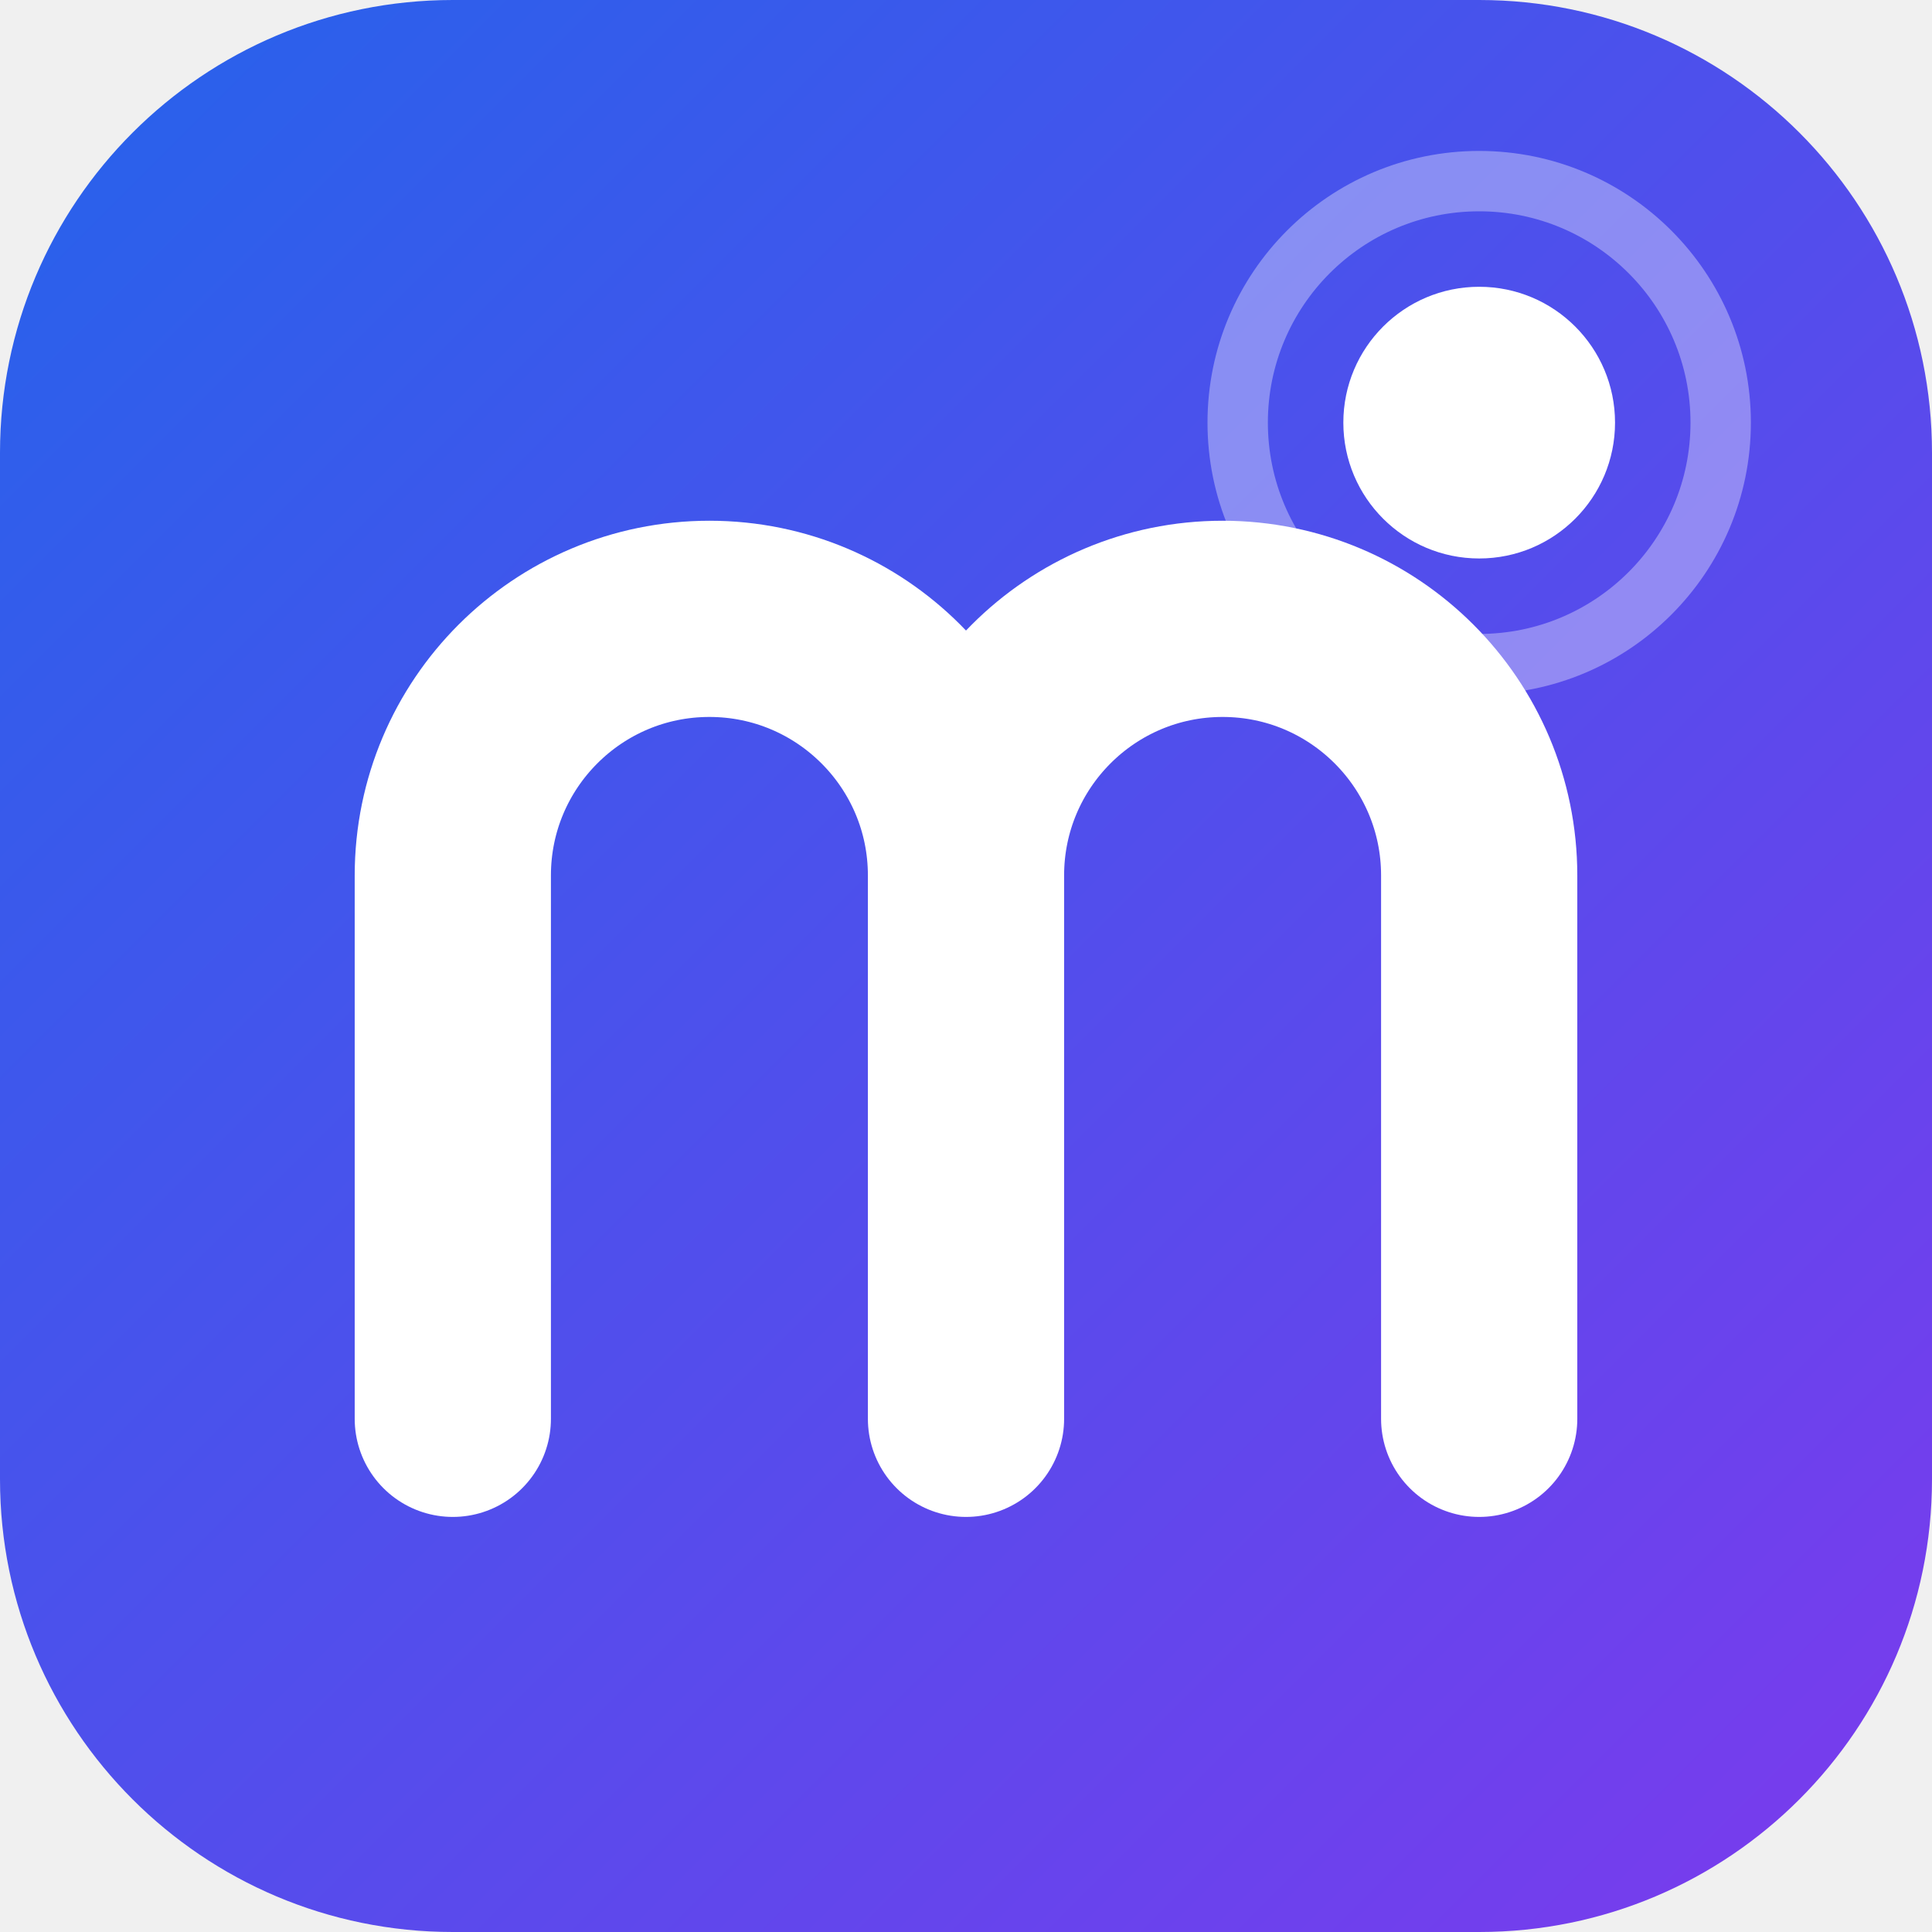
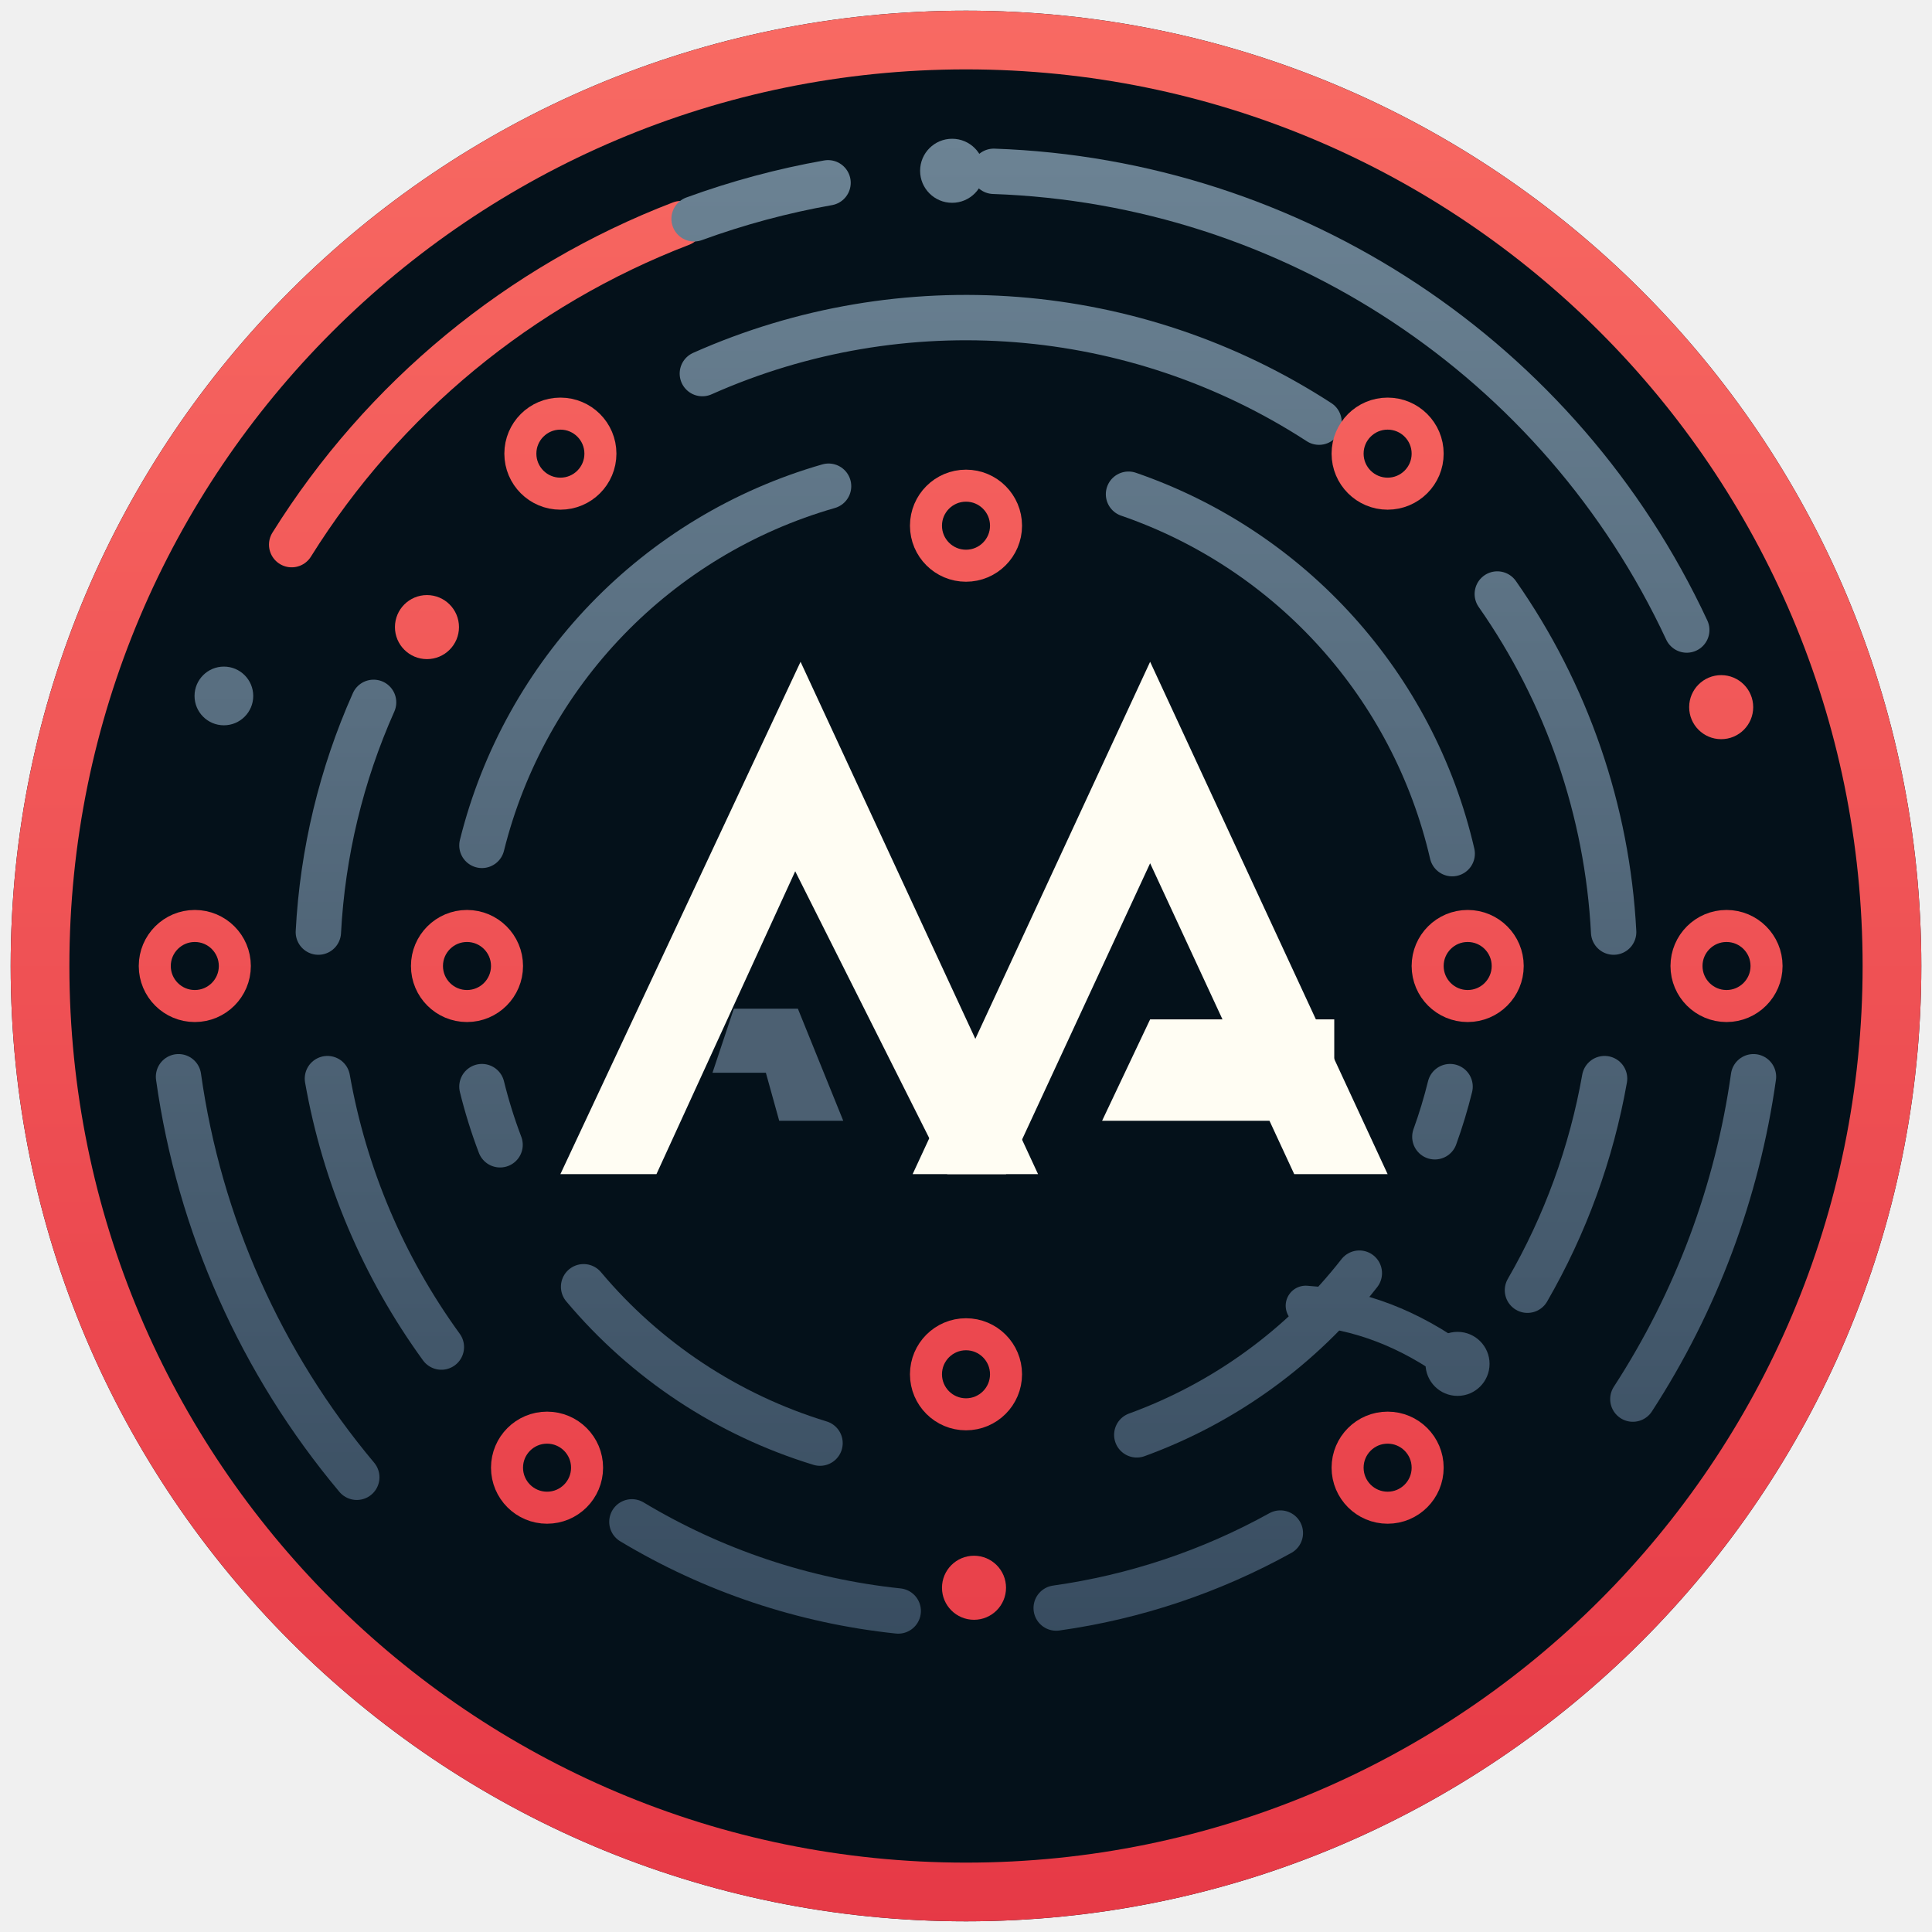
- <svg xmlns="http://www.w3.org/2000/svg" viewBox="0 0 64 64">
+ <svg xmlns="http://www.w3.org/2000/svg" viewBox="150 150 724 724">
  <defs>
-     <linearGradient id="g" x1="0" y1="0" x2="1" y2="1">
-       <stop offset="0" stop-color="#2563eb" />
-       <stop offset="1" stop-color="#7c3aed" />
+     <linearGradient id="verm" gradientUnits="userSpaceOnUse" x1="0" y1="150" x2="0" y2="874">
+       <stop offset="0" stop-color="#f86a63" />
+       <stop offset="1" stop-color="#e63946" />
+     </linearGradient>
+     <linearGradient id="cinza" gradientUnits="userSpaceOnUse" x1="0" y1="200" x2="0" y2="830">
+       <stop offset="0" stop-color="#6c8394" />
+       <stop offset="1" stop-color="#32465a" />
    </linearGradient>
  </defs>
-   <rect width="64" height="64" rx="15" fill="url(#g)" />
-   <path d="M15 47V29a8.5 8.5 0 0 1 17 0v18M32 29a8.5 8.5 0 0 1 17 0v18" fill="none" stroke="#fff" stroke-width="6.5" stroke-linecap="round" stroke-linejoin="round" />
-   <circle cx="49" cy="14" r="4.5" fill="#fff" />
-   <circle cx="49" cy="14" r="8" fill="none" stroke="#fff" stroke-opacity=".35" stroke-width="2" />
+   <circle cx="512" cy="512" r="358" fill="#04111a" />
+   <circle cx="512" cy="512" r="347" fill="none" stroke="url(#verm)" stroke-width="22" />
+   <g fill="none" stroke-linecap="round">
+     <path d="M259.3 354.1A298 298 0 0 1 405.2 233.8" stroke="url(#verm)" stroke-width="17" />
+     <path d="M410.1 232.0A298 298 0 0 1 460.3 218.5" stroke="url(#cinza)" stroke-width="17" />
+     <path d="M522.4 214.2A298 298 0 0 1 782.1 386.1" stroke="url(#cinza)" stroke-width="17" />
+     <path d="M807.1 553.5A298 298 0 0 1 761.9 674.3" stroke="url(#cinza)" stroke-width="17" />
+     <path d="M283.7 703.6A298 298 0 0 1 216.9 553.5" stroke="url(#cinza)" stroke-width="17" />
+     <path d="M269.3 499.3A243 243 0 0 1 290.0 413.2" stroke="url(#cinza)" stroke-width="17" />
+     <path d="M413.2 290.0A243 243 0 0 1 644.3 308.2" stroke="url(#cinza)" stroke-width="17" />
+     <path d="M711.1 372.6A243 243 0 0 1 754.7 499.3" stroke="url(#cinza)" stroke-width="17" />
+     <path d="M751.3 554.2A243 243 0 0 1 722.4 633.5" stroke="url(#cinza)" stroke-width="17" />
+     <path d="M629.8 724.5A243 243 0 0 1 545.8 752.6" stroke="url(#cinza)" stroke-width="17" />
+     <path d="M486.6 753.7A243 243 0 0 1 386.8 720.3" stroke="url(#cinza)" stroke-width="17" />
+     <path d="M315.4 654.8A243 243 0 0 1 272.7 554.2" stroke="url(#cinza)" stroke-width="17" />
+     <path d="M330.6 466.8A187 187 0 0 1 460.5 332.2" stroke="url(#cinza)" stroke-width="17" />
+     <path d="M572.9 335.2A187 187 0 0 1 694.2 469.9" stroke="url(#cinza)" stroke-width="17" />
+     <path d="M693.4 557.2A187 187 0 0 1 687.7 576.0" stroke="url(#cinza)" stroke-width="17" />
+     <path d="M659.4 627.1A187 187 0 0 1 576.0 687.7" stroke="url(#cinza)" stroke-width="17" />
+     <path d="M457.3 690.8A187 187 0 0 1 368.7 632.2" stroke="url(#cinza)" stroke-width="17" />
+     <path d="M337.4 579.0A187 187 0 0 1 330.6 557.2" stroke="url(#cinza)" stroke-width="17" />
+   </g>
+   <circle cx="506.8" cy="214.0" r="12" fill="url(#cinza)" />
+   <circle cx="233.9" cy="410.8" r="11" fill="url(#cinza)" />
+   <path d="M639.3 639.3Q669.3 641.3 696.2 661.1" fill="none" stroke="url(#cinza)" stroke-width="15" stroke-linecap="round" />
+   <circle cx="696.2" cy="661.1" r="12" fill="url(#cinza)" />
+   <g fill="#04111a" stroke="url(#verm)" stroke-width="12">
+     <circle cx="360" cy="320" r="15" />
+     <circle cx="670" cy="320" r="15" />
+     <circle cx="512" cy="347" r="15" />
+     <circle cx="223" cy="512" r="15" />
+     <circle cx="325" cy="512" r="15" />
+     <circle cx="700" cy="512" r="15" />
+     <circle cx="797" cy="512" r="15" />
+     <circle cx="512" cy="665" r="15" />
+     <circle cx="355" cy="700" r="15" />
+     <circle cx="670" cy="700" r="15" />
+   </g>
+   <g fill="url(#verm)">
+     <circle cx="310" cy="385" r="12" />
+     <circle cx="795" cy="415" r="12" />
+     <circle cx="515" cy="745" r="12" />
+   </g>
+   <path fill="#4c6072" d="M425 528H449L466 570H442L437 552H417Z" />
+   <path fill="#fffdf3" fill-rule="evenodd" d="M360 590L450 398L539 590ZM396 590L448 476.5L505 590Z" />
+   <path fill="#fffdf3" fill-rule="evenodd" d="M492 590L581 398L670 590ZM527 590L581 473.5L635 590Z" />
+   <path fill="#fffdf3" d="M581 532H650V570H563Z" />
</svg>
